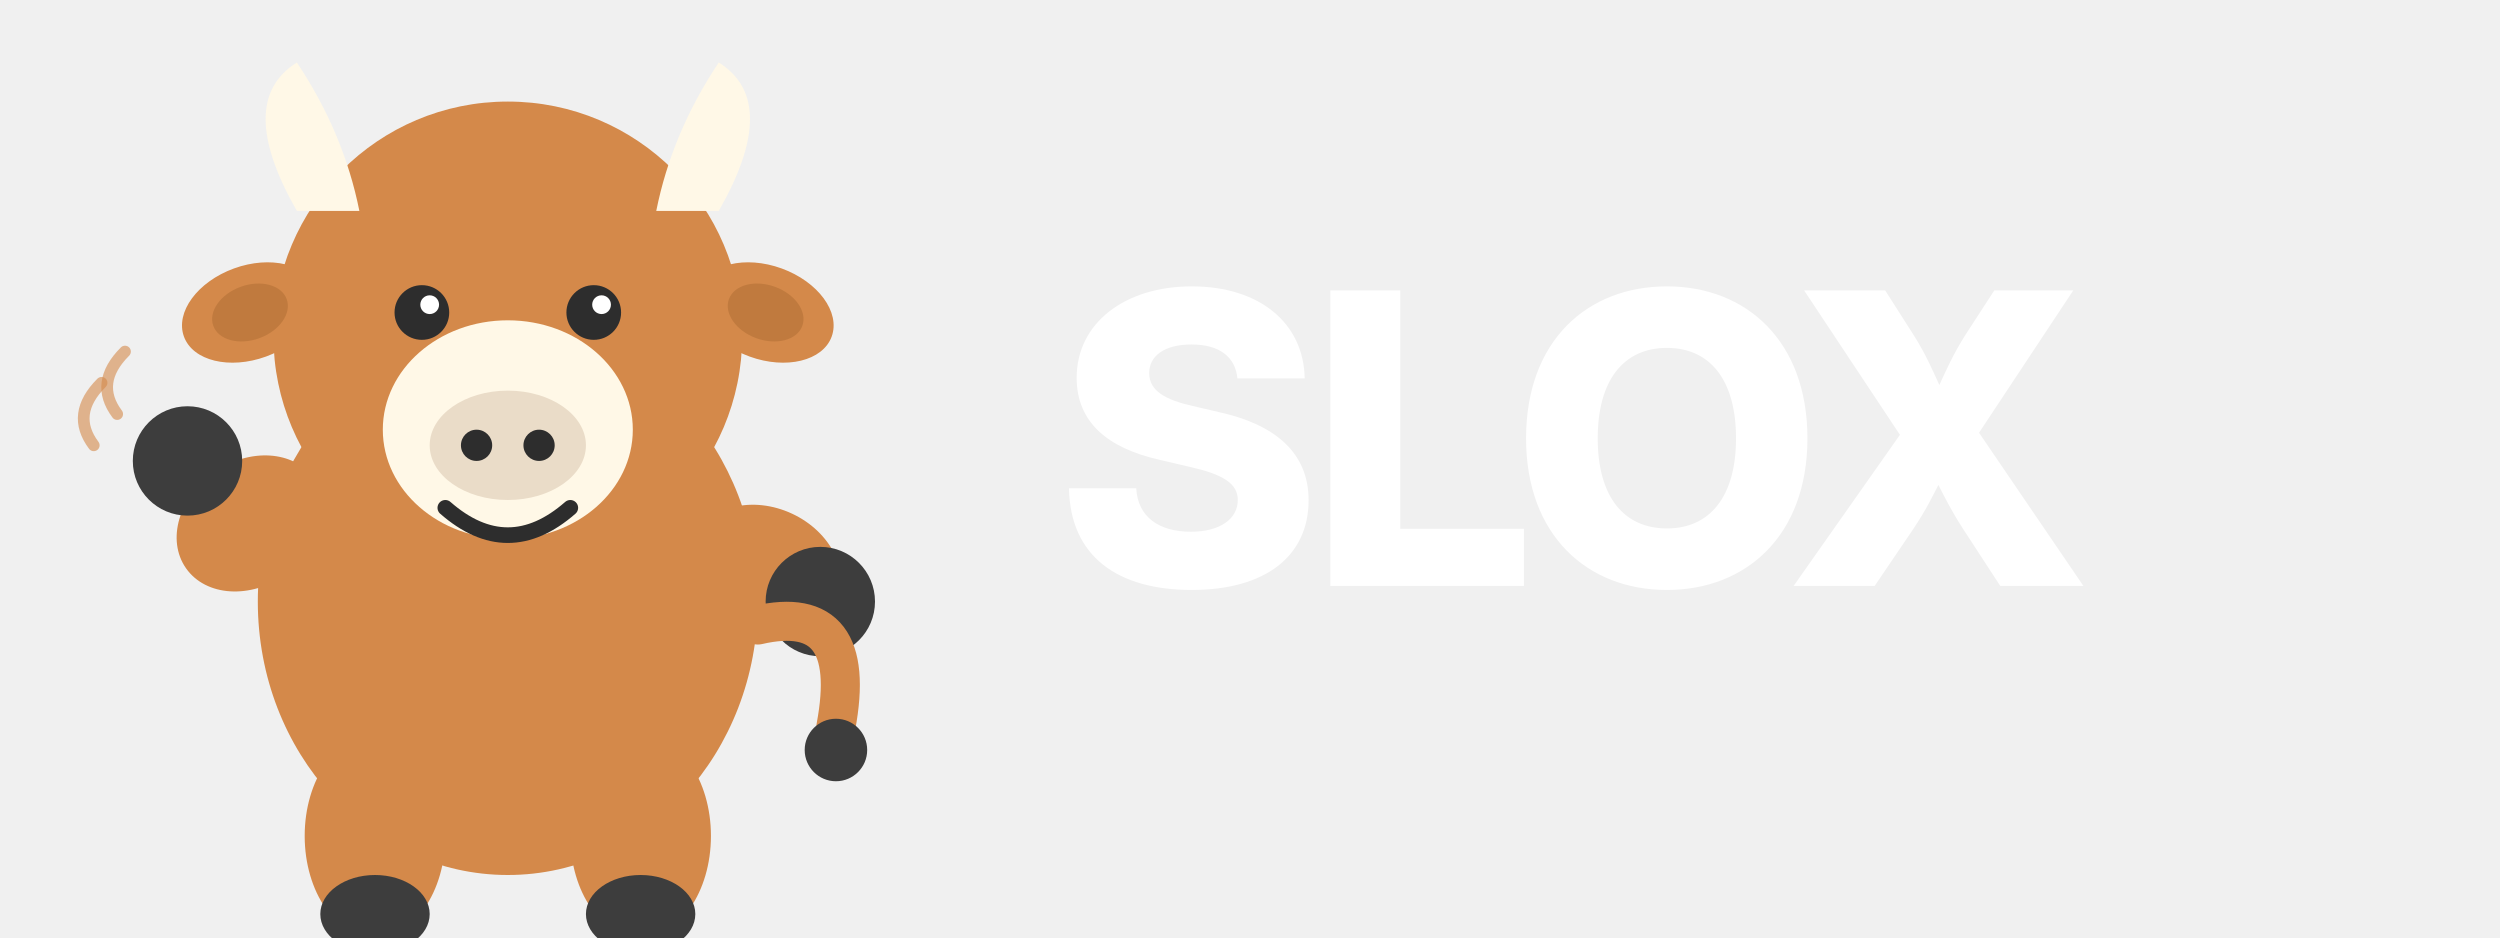
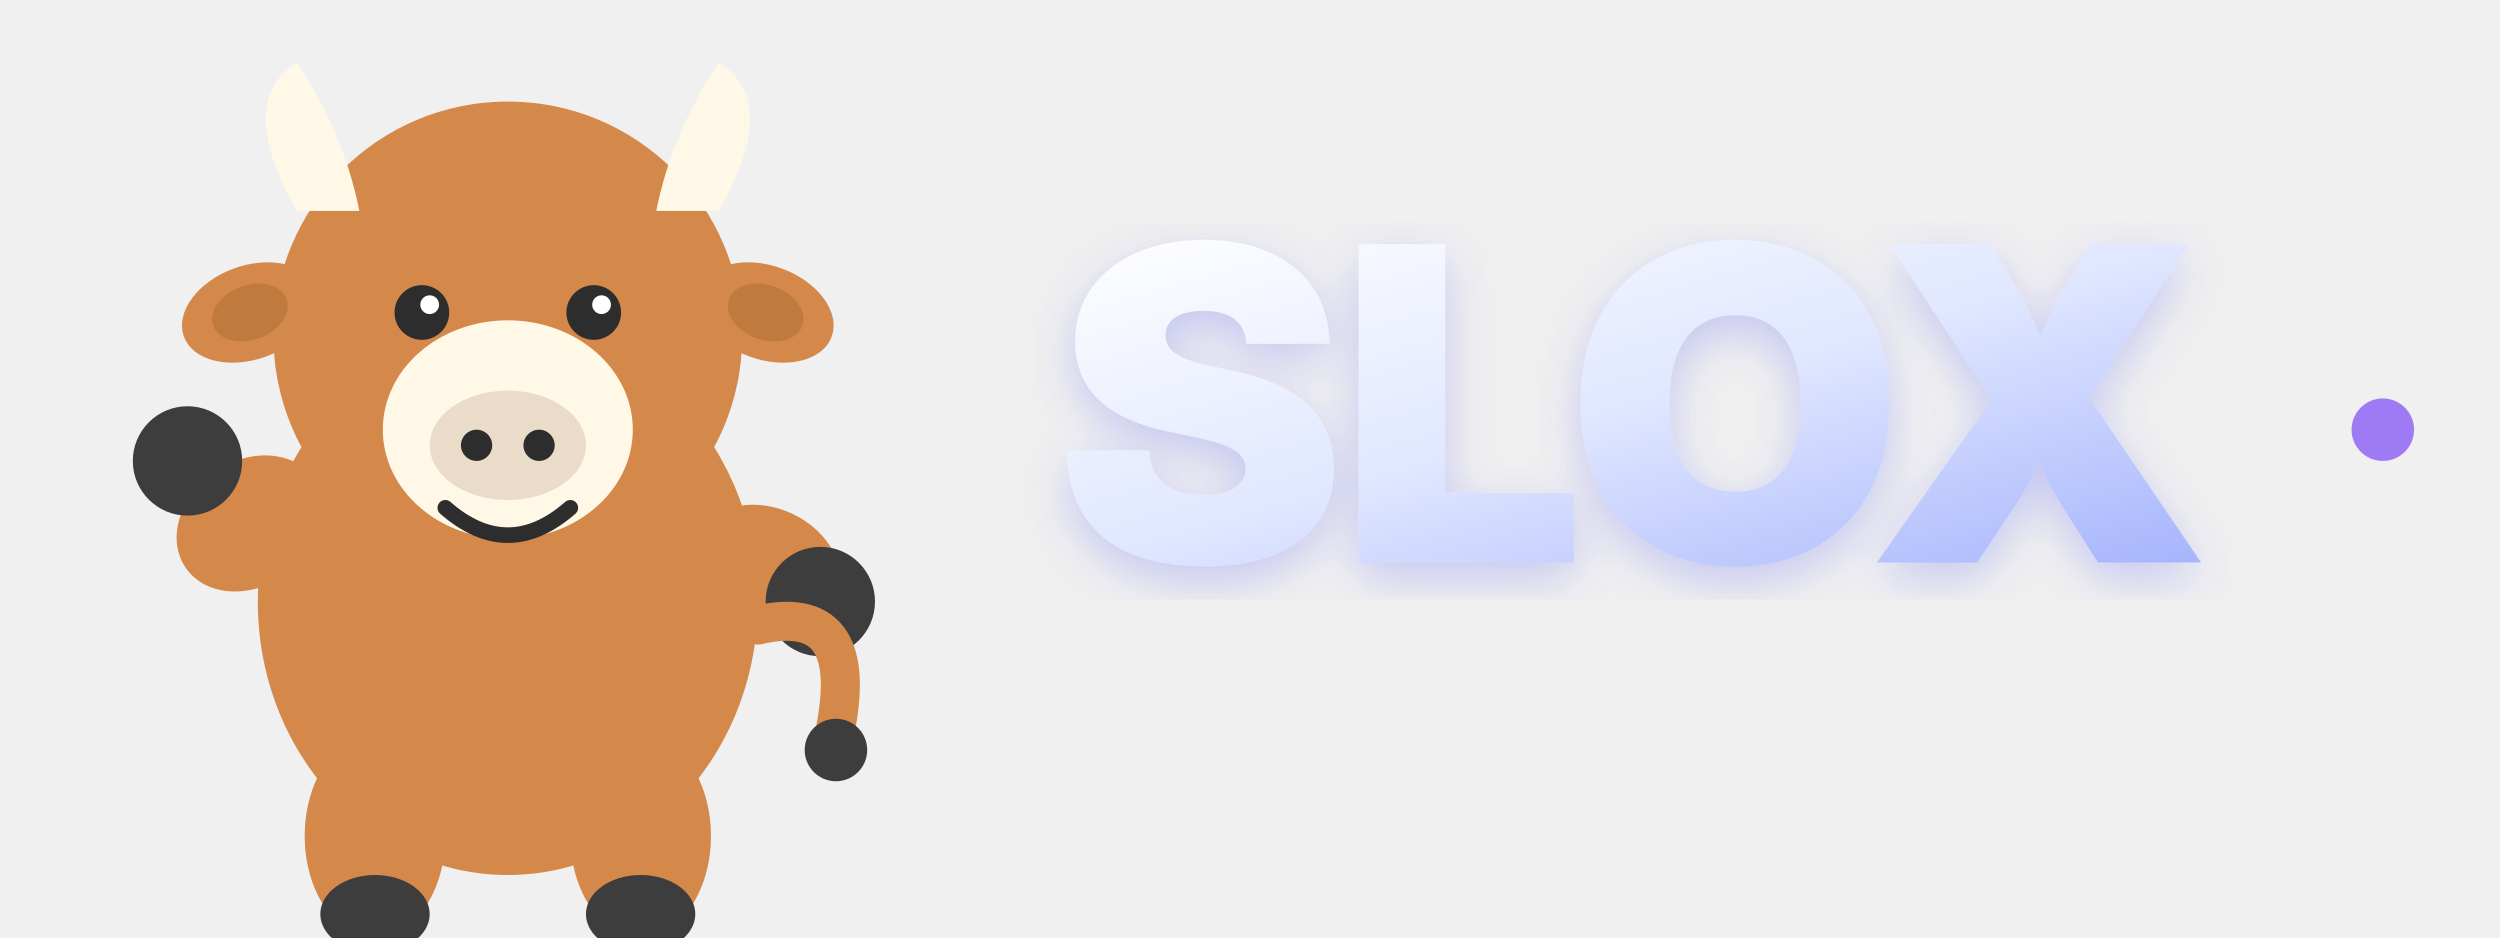
<svg xmlns="http://www.w3.org/2000/svg" width="320" height="120" viewBox="0 0 320 120" fill="none">
+   <defs>
+     <linearGradient id="textGradient" x1="0%" y1="0%" x2="100%" y2="100%">
+       <stop offset="0%" stop-color="#FFFFFF" />
+       <stop offset="50%" stop-color="#E0E7FF" />
+       <stop offset="100%" stop-color="#A5B4FC" />
+     </linearGradient>
+     <filter id="glow" x="-20%" y="-20%" width="140%" height="140%">
+       <feGaussianBlur stdDeviation="2" result="coloredBlur" />
+       <feMerge>
+         <feMergeNode in="coloredBlur" />
+         <feMergeNode in="SourceGraphic" />
+       </feMerge>
+     </filter>
+     <filter id="textShadow" x="-10%" y="-10%" width="120%" height="120%">
+       <feDropShadow dx="0" dy="2" stdDeviation="3" flood-color="#6366f1" flood-opacity="0.3" />
+     </filter>
+   </defs>
  <g transform="translate(10, 5)">
    <ellipse cx="55" cy="72" rx="32" ry="35" fill="#D4894A" />
    <circle cx="55" cy="38" r="30" fill="#D4894A" />
    <path d="M28 22 Q20 8 28 3 Q34 12 36 22" fill="#FFF8E7" />
    <path d="M82 22 Q90 8 82 3 Q76 12 74 22" fill="#FFF8E7" />
    <ellipse cx="22" cy="35" rx="9" ry="6" fill="#D4894A" transform="rotate(-20 22 35)" />
    <ellipse cx="22" cy="35" rx="5" ry="3.5" fill="#C07A3E" transform="rotate(-20 22 35)" />
    <ellipse cx="88" cy="35" rx="9" ry="6" fill="#D4894A" transform="rotate(20 88 35)" />
    <ellipse cx="88" cy="35" rx="5" ry="3.5" fill="#C07A3E" transform="rotate(20 88 35)" />
    <ellipse cx="55" cy="50" rx="16" ry="14" fill="#FFF8E7" />
    <circle cx="44" cy="35" r="3.5" fill="#2D2D2D" />
    <circle cx="45" cy="34" r="1.2" fill="white" />
    <circle cx="66" cy="35" r="3.5" fill="#2D2D2D" />
    <circle cx="67" cy="34" r="1.2" fill="white" />
    <ellipse cx="55" cy="52" rx="10" ry="7" fill="#EADCC8" />
    <circle cx="51" cy="52" r="2" fill="#2D2D2D" />
    <circle cx="59" cy="52" r="2" fill="#2D2D2D" />
    <path d="M47 60 Q55 67 63 60" stroke="#2D2D2D" stroke-width="2" stroke-linecap="round" fill="none" />
    <ellipse cx="22" cy="62" rx="10" ry="8" fill="#D4894A" transform="rotate(-35 22 62)" />
    <circle cx="14" cy="54" r="7" fill="#3D3D3D" />
    <ellipse cx="88" cy="68" rx="10" ry="8" fill="#D4894A" transform="rotate(25 88 68)" />
    <circle cx="95" cy="72" r="7" fill="#3D3D3D" />
    <ellipse cx="38" cy="102" rx="9" ry="13" fill="#D4894A" />
    <ellipse cx="38" cy="112" rx="7" ry="5" fill="#3D3D3D" />
    <ellipse cx="72" cy="102" rx="9" ry="13" fill="#D4894A" />
    <ellipse cx="72" cy="112" rx="7" ry="5" fill="#3D3D3D" />
    <path d="M87 75 Q100 72 97 88" stroke="#D4894A" stroke-width="5" stroke-linecap="round" fill="none" />
    <circle cx="97" cy="91" r="4" fill="#3D3D3D" />
-     <path d="M5 48 Q2 44 6 40" stroke="#D4894A" stroke-width="1.5" stroke-linecap="round" fill="none" opacity="0.6" />
-     <path d="M2 52 Q-1 48 3 44" stroke="#D4894A" stroke-width="1.5" stroke-linecap="round" fill="none" opacity="0.6" />
  </g>
-   <text x="135" y="75" font-family="system-ui, -apple-system, sans-serif" font-size="52" font-weight="800" fill="#FFFFFF" letter-spacing="-2">SLOX</text>
+   <g filter="url(#textShadow)">
+     <text x="135" y="72" font-family="system-ui, -apple-system, 'Segoe UI', sans-serif" font-size="56" font-weight="900" fill="url(#textGradient)" letter-spacing="-1">SLOX</text>
+   </g>
+   <circle cx="305" cy="55" r="4" fill="#8B5CF6" opacity="0.8" />
</svg>
